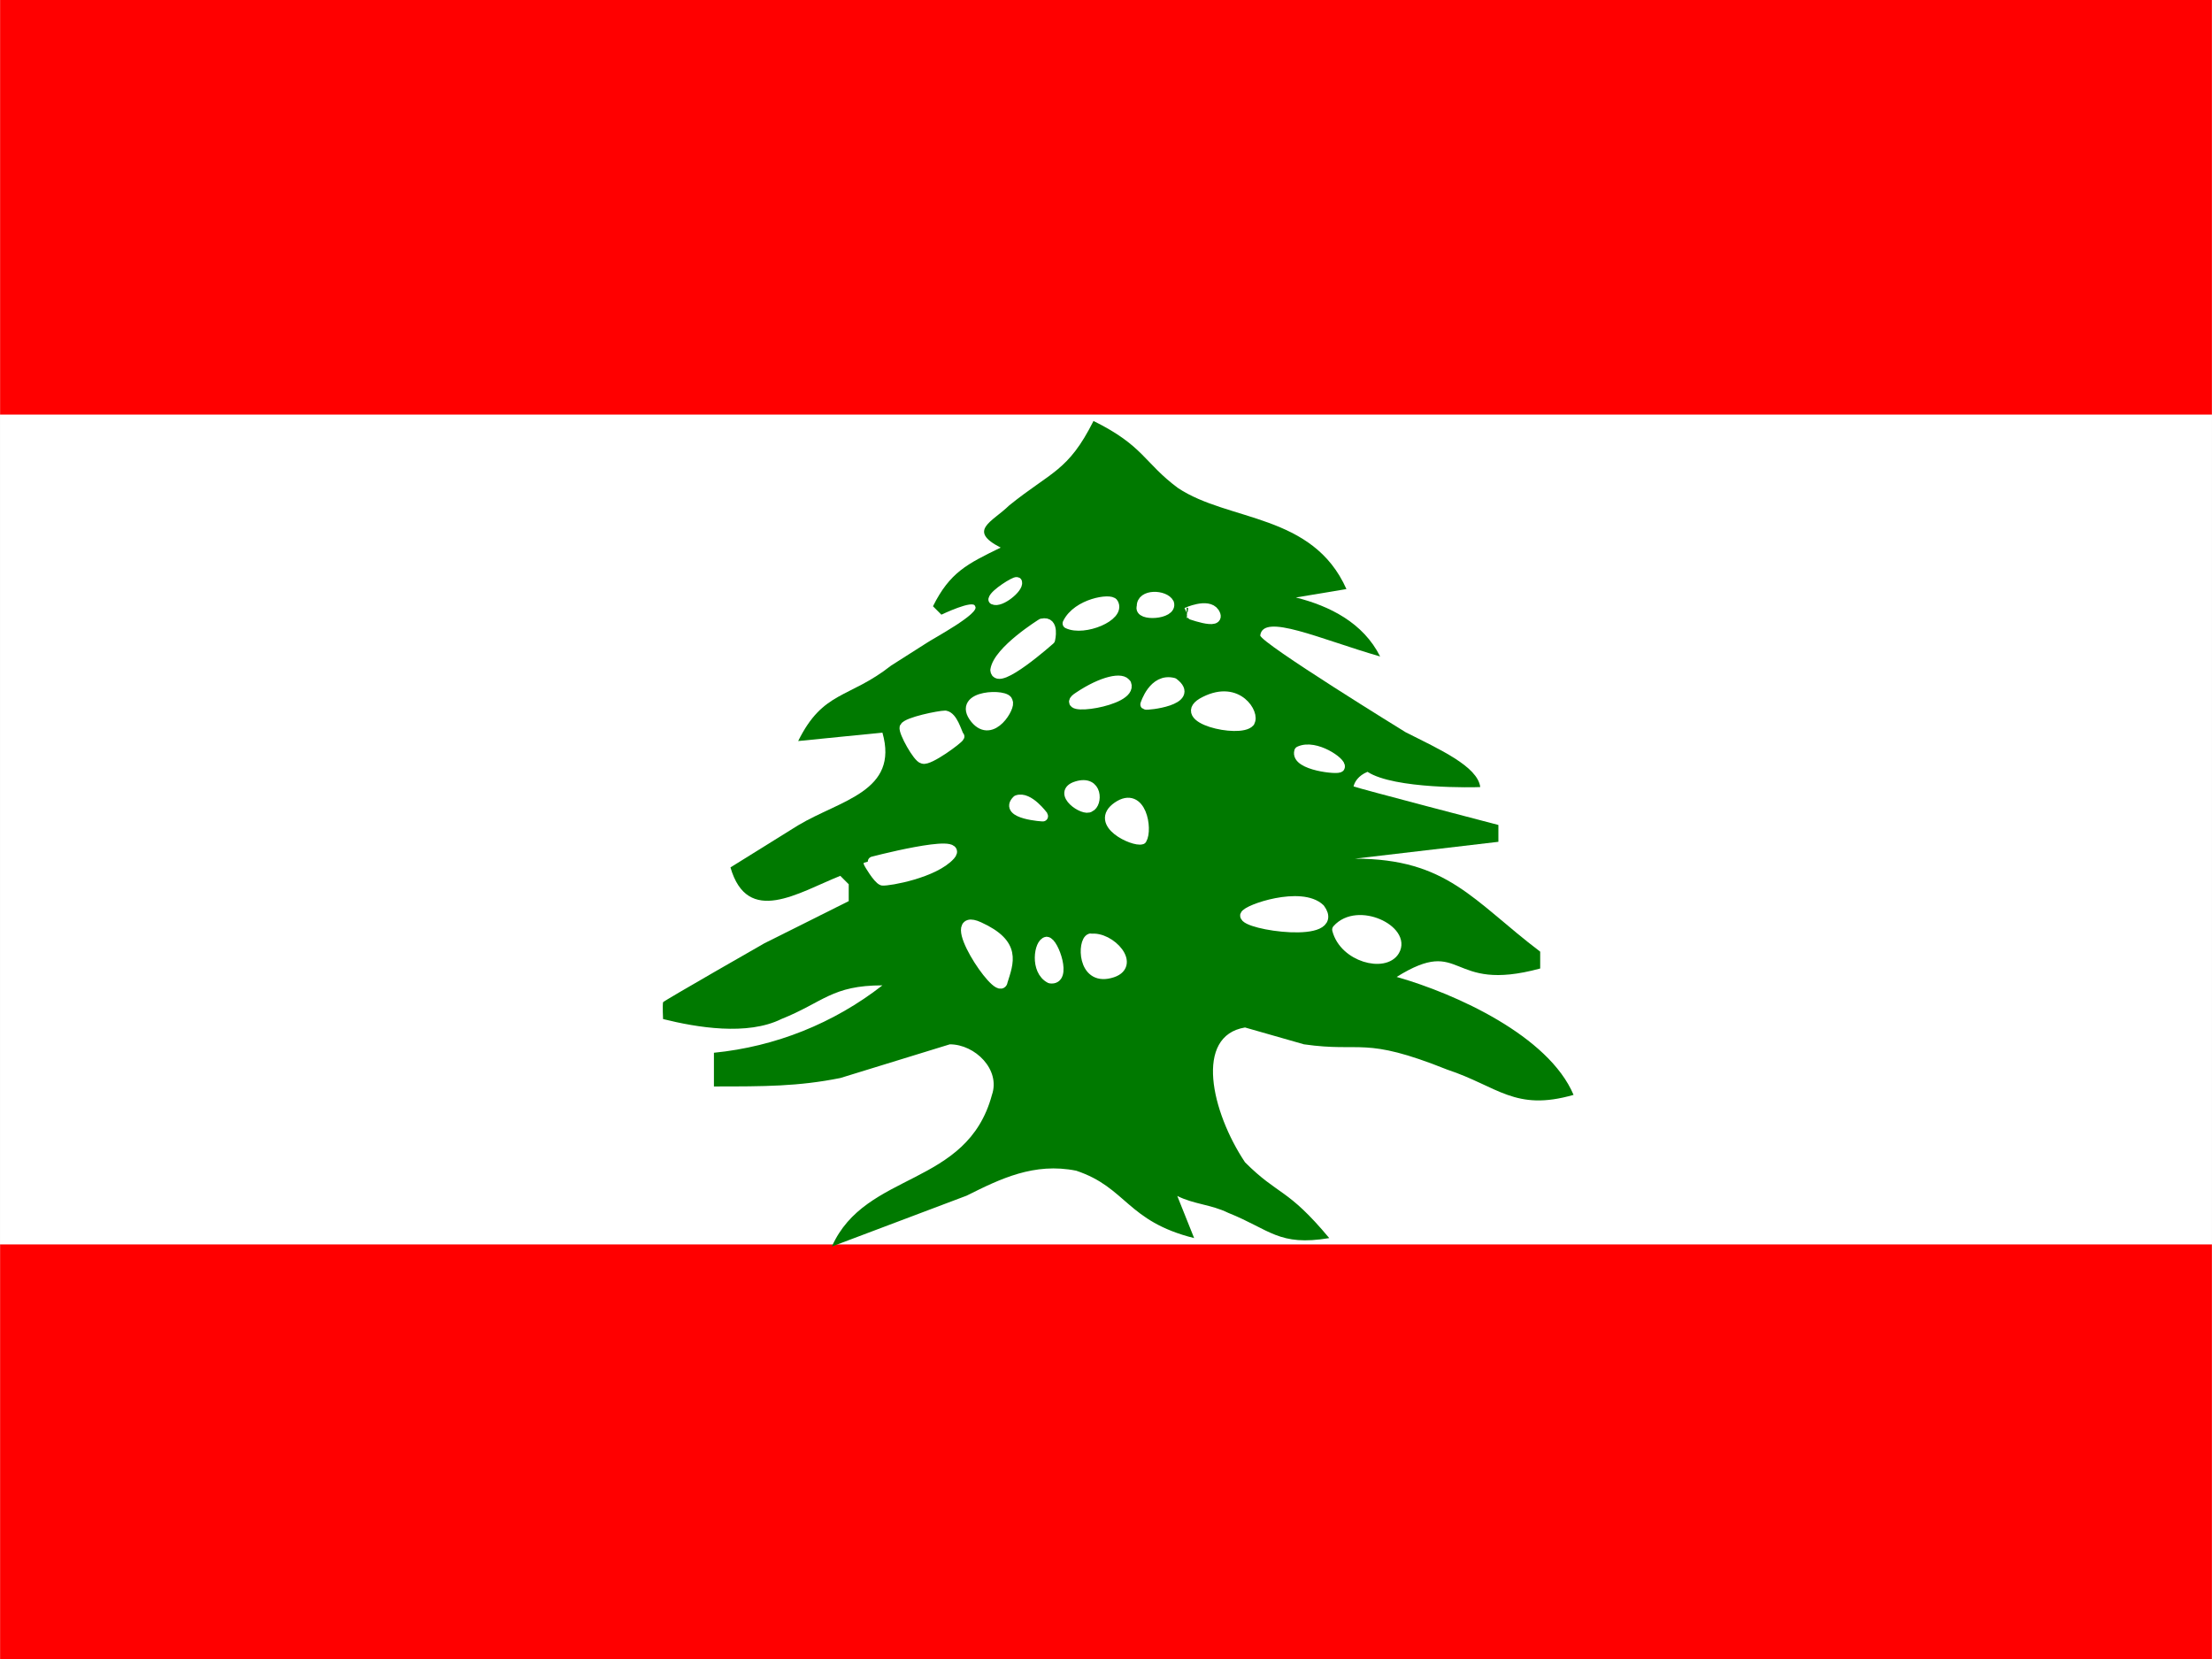
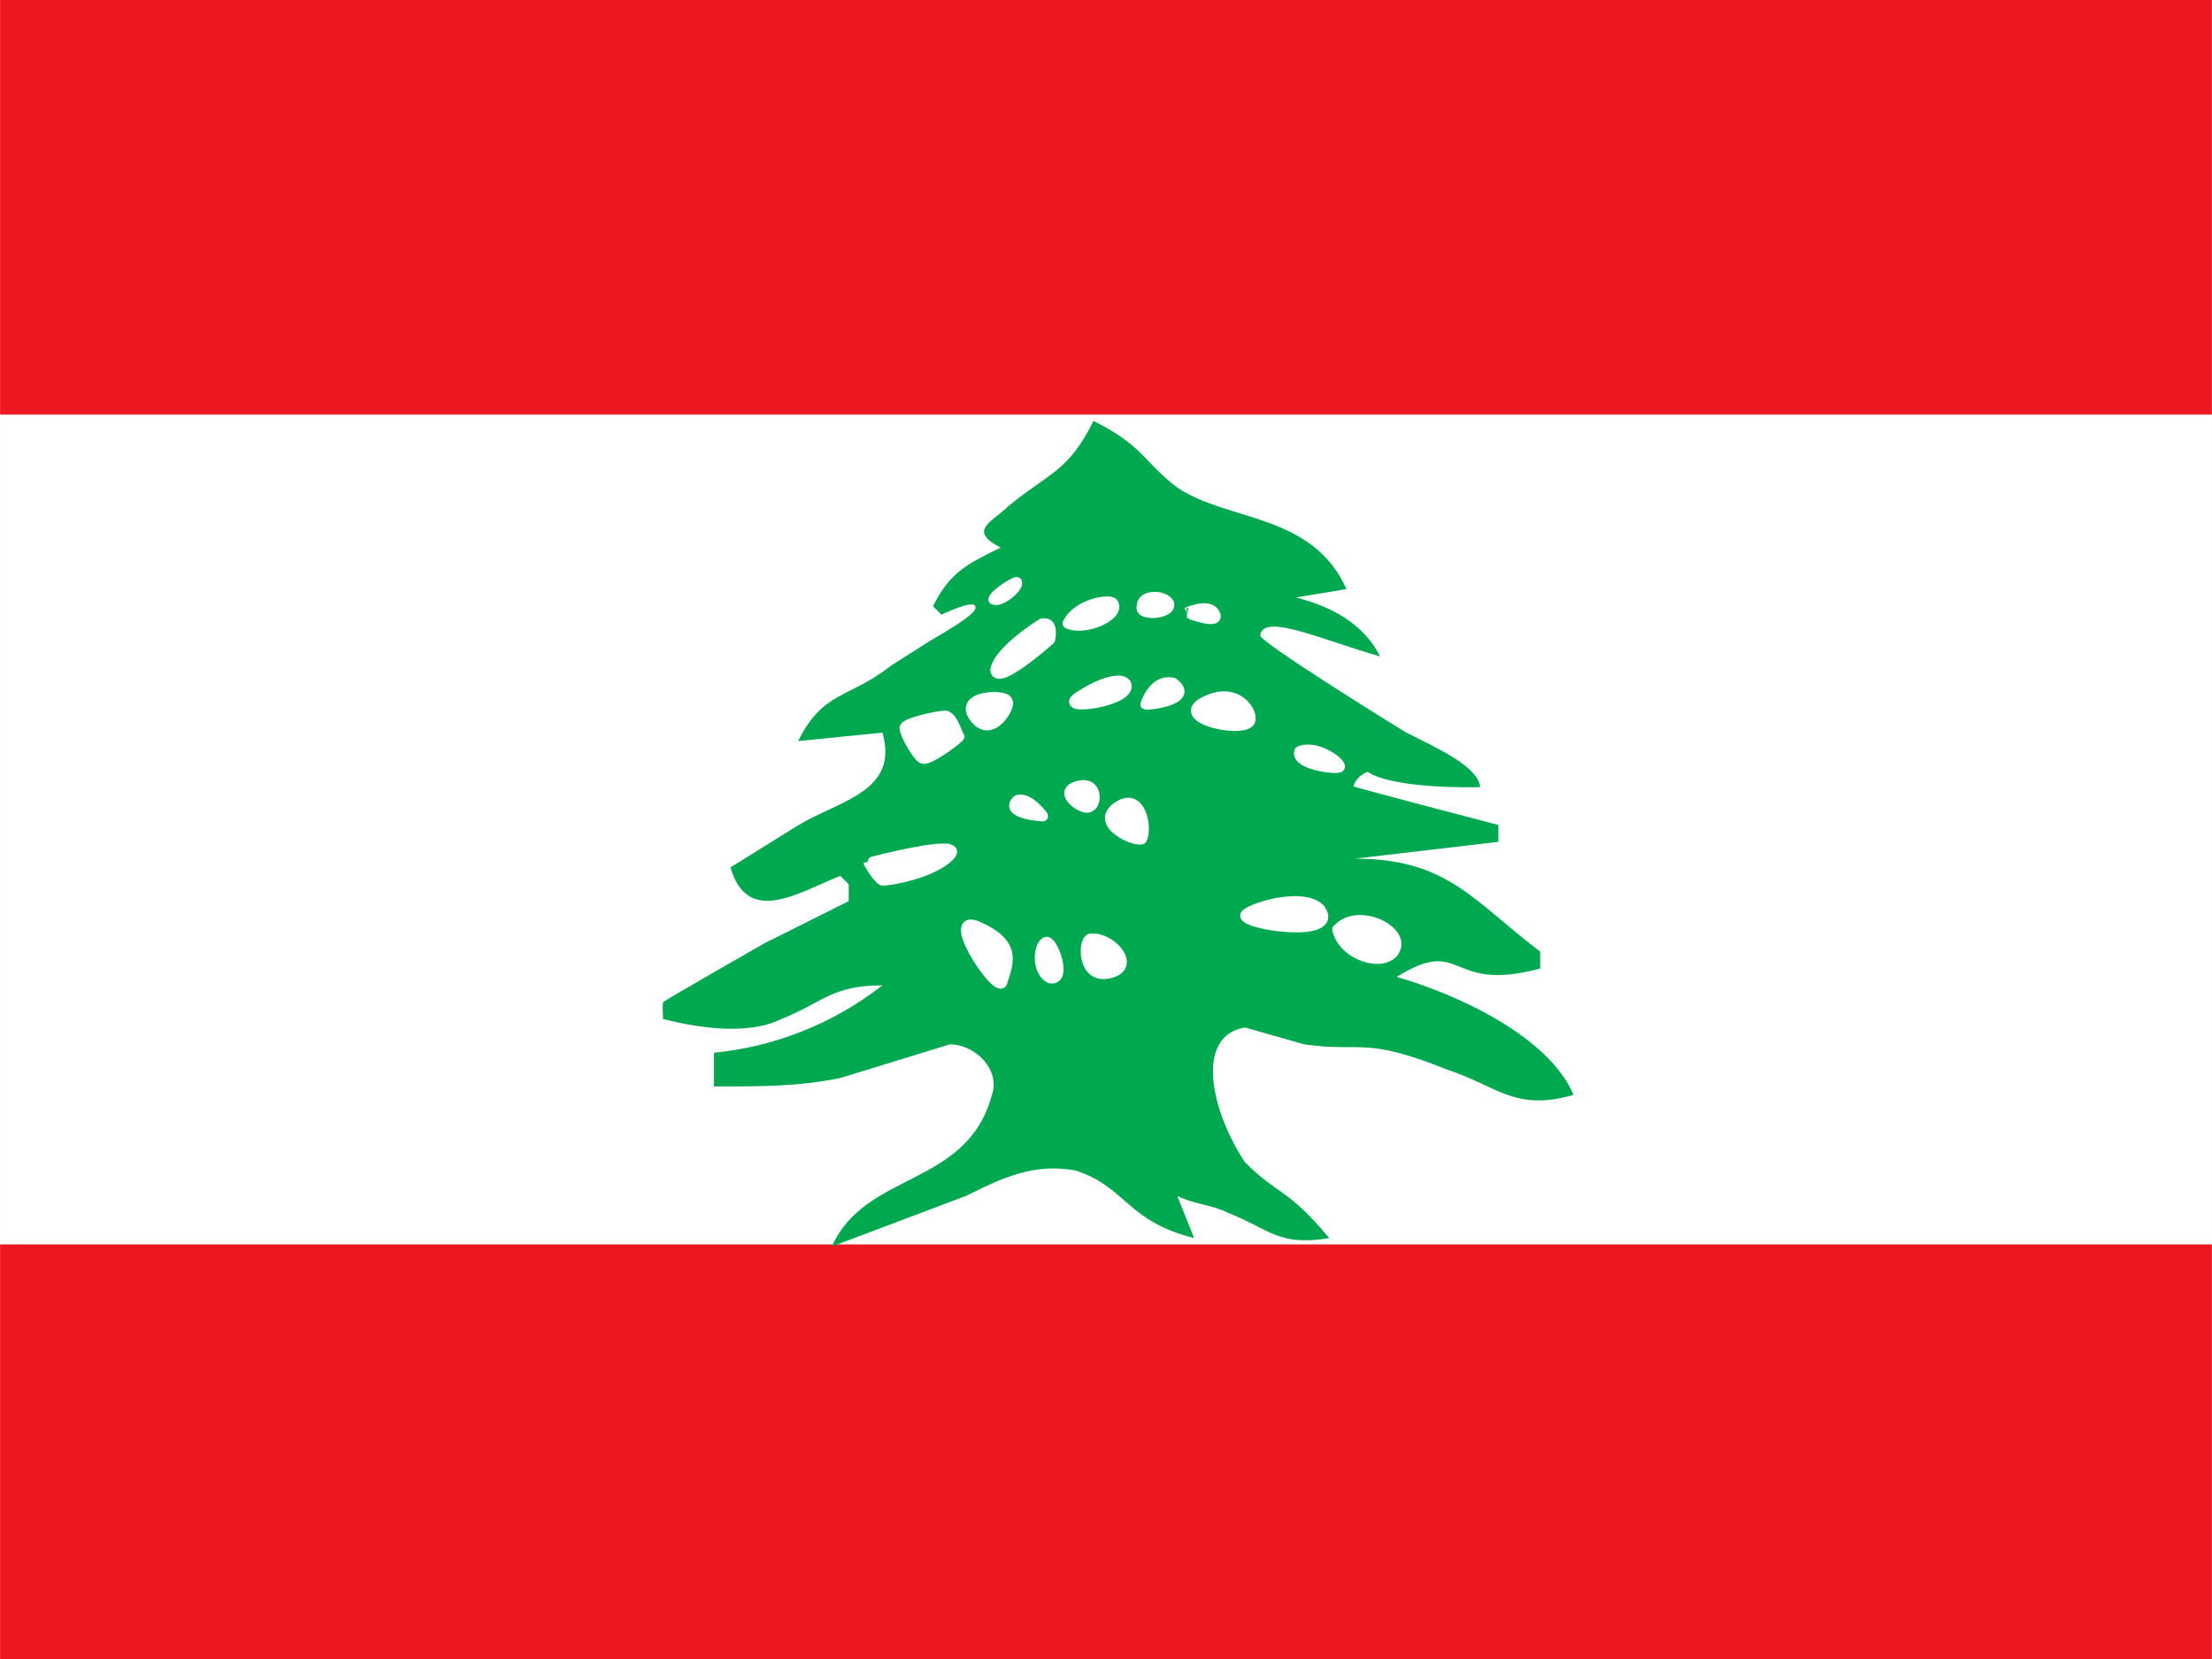
<svg xmlns="http://www.w3.org/2000/svg" id="flag-icons-lb" viewBox="0 0 640 480">
  <defs>
    <clipPath id="lb-a">
      <path fill-opacity=".7" d="M-85.3 0h682.6v512H-85.3z" />
    </clipPath>
  </defs>
  <g clip-path="url(#lb-a)" transform="translate(80) scale(.9375)">
    <g fill-rule="evenodd" stroke-width="1pt">
-       <path fill="red" d="M-128 384h768v128h-768zm0-384h768v128h-768z" />
+       <path fill="#EE161F" d="M-128 384h768v128h-768zm0-384h768v128h-768z" />
      <path fill="#fff" d="M-128 128h768v256h-768z" />
    </g>
-     <path fill="#007900" d="M252.1 130c-7.8 15.5-13 15.5-26 26-5.2 5.1-13 7.7-2.6 13-10.5 5.1-15.7 7.7-20.9 18.1l2.6 2.6s10-4.8 10.4-2.6c1.8 2.1-13 10-14.9 11.3l-11 7c-13.1 10.3-21 7.7-28.7 23.3l26-2.6c5.2 18.2-13 20.8-26 28.6l-20.9 13c5.3 18.2 20.9 7.8 33.9 2.6l2.6 2.6v5.2l-26 13s-30.8 17.6-31.3 18.2c-.2 1 0 5.2 0 5.2 10.4 2.6 26 5.2 36.5 0 13-5.2 15.6-10.4 31.2-10.4a100.6 100.6 0 0 1-52 20.8v10.4c15.6 0 26 0 39-2.6l33.8-10.4c7.8 0 15.7 7.8 13 15.6-7.7 28.6-39 23.4-49.4 46.8L213 369c10.4-5.2 20.8-10.3 33.8-7.7 15.6 5.2 15.6 15.6 36.4 20.8l-5.2-13c5.2 2.6 10.4 2.6 15.7 5.2 13 5.2 15.6 10.4 31.2 7.8-13-15.6-15.6-13-26-23.4-10.4-15.6-15.7-39 0-41.6l18.2 5.2c18.2 2.6 18.2-2.6 44.2 7.8 15.7 5.2 20.9 13 39 7.8-7.7-18.2-36.3-31.2-54.6-36.4 20.9-13 15.6 5.2 44.3-2.6v-5.2C369.3 278 361.4 265 332.8 265l44.3-5.2v-5.2s-43.7-11.4-44.7-11.9c.3-1.3 1.4-3.3 4.3-4.5 8.3 5.4 33.3 4.8 34.8 4.7-.8-6.4-12.7-11.7-23-16.9 0 0-44.7-27.5-44.9-29.9.9-7 18.3 1.1 37 6.5-5.2-10.4-15.6-15.6-26-18.2l15.6-2.6c-10.4-23.4-36.4-20.8-52-31.2-10.5-7.8-10.5-13-26.1-20.7z" />
+     <path fill="#00A850" d="M252.1 130c-7.8 15.5-13 15.5-26 26-5.2 5.1-13 7.7-2.6 13-10.5 5.1-15.7 7.7-20.9 18.1l2.6 2.6s10-4.8 10.4-2.6c1.8 2.1-13 10-14.9 11.3l-11 7c-13.1 10.3-21 7.7-28.7 23.3l26-2.6c5.2 18.2-13 20.8-26 28.6l-20.9 13c5.3 18.2 20.9 7.8 33.9 2.6l2.6 2.6v5.2l-26 13s-30.8 17.6-31.3 18.2c-.2 1 0 5.2 0 5.2 10.4 2.6 26 5.2 36.5 0 13-5.2 15.6-10.4 31.2-10.4a100.6 100.6 0 0 1-52 20.8v10.4c15.6 0 26 0 39-2.6l33.8-10.4c7.8 0 15.7 7.8 13 15.6-7.7 28.6-39 23.4-49.4 46.8L213 369c10.4-5.2 20.8-10.3 33.8-7.7 15.6 5.2 15.6 15.6 36.4 20.8l-5.2-13c5.2 2.6 10.4 2.6 15.7 5.2 13 5.2 15.6 10.4 31.2 7.8-13-15.6-15.6-13-26-23.4-10.4-15.6-15.7-39 0-41.6l18.2 5.2c18.2 2.6 18.2-2.6 44.2 7.8 15.7 5.2 20.9 13 39 7.8-7.7-18.2-36.3-31.2-54.6-36.4 20.9-13 15.6 5.2 44.3-2.6v-5.2C369.3 278 361.4 265 332.8 265l44.3-5.2v-5.2s-43.7-11.4-44.7-11.9c.3-1.3 1.4-3.3 4.3-4.5 8.3 5.4 33.3 4.8 34.8 4.7-.8-6.4-12.7-11.7-23-16.9 0 0-44.7-27.5-44.9-29.9.9-7 18.3 1.1 37 6.5-5.2-10.4-15.6-15.6-26-18.2l15.6-2.6c-10.4-23.4-36.4-20.8-52-31.2-10.5-7.8-10.5-13-26.1-20.7z" />
    <path fill="#fff" fill-rule="evenodd" stroke="#fff" stroke-linecap="round" stroke-linejoin="round" stroke-width="3.2" d="M224 303c1.9-6.1 4.4-11.6-7.2-16.9-11.6-5.3 5.8 21.1 7.2 17zm13.7-12.3c-2.3.3-3.6 8.8 1.1 11.2 5.2.8 1-11.1-1.1-11.2zm13.5-1c-2.4.8-2.5 12.8 6 10.6 8.6-2.1 0-11.5-6-10.5zM267 259c1.8-3-.1-15-7.4-10-7.4 5.1 5 10.8 7.4 10zm-16-10c2.3-.9 2.5-8.3-4-6.3-6.3 1.9 2.3 7.8 4 6.3zm-14.4 2.9s-4.5-6.2-8-4.9c-4.3 4.2 8.3 5 8 4.9zM187 271.7c1.9.2 16-2.3 20.9-7.8 4.9-5.5-25.1 2.3-25.1 2.4 0 .1 2.8 4.9 4.2 5.4zm141.1-35c.7-1.3-7.5-7.1-12.4-4.8-1.3 4.3 12.4 5.7 12.4 4.8zm-27.8-14c1.6-2.2-3.5-11.3-13.7-6.2-10.2 5 10.7 9.8 13.7 6.3zm-32.1-5.3s2.5-8.2 8.6-6.6c7 5.3-8.3 6.9-8.6 6.6zm-6-6.2c-1-2.3-7.3-1-14.6 3.9-7.4 4.7 16.8 1.4 14.6-4zm18.7-22.1s6.5-3 8.5 0c2.7 4.3-8.6 0-8.5 0zm-5.5-2.9c-1.3-2.6-8.5-2.9-8.3 1-1.2 3 9.4 2.4 8.3-1zm-17.2 0c-.7-1.5-11 0-14 6.2 5 2.4 16.3-2.3 14-6.2zm-22 6.3s-13.4 8.3-14.3 14.3c.4 5.2 16.8-9.4 16.8-9.4s1.4-5.8-2.4-4.9zm-14.9-7.5c.4-1.7 6.7-5.6 7.2-5.3.5 1.7-5.1 6.3-7.2 5.3zm4.3 31.6c.3-2.5-16-2.3-9.9 5.2 5.2 6.3 11-4.1 9.9-5.2zm-15 10.7c-.8-1.6-2-6-4.2-6.4-1.9 0-11.7 2-12.5 3.6-.4 1.3 4.1 9.4 5.6 9.6 1.8.7 10.9-6 11.2-6.8zm88.4 55.2c.5-1.8 17.3-7.5 23-2 6.8 9.3-23.4 5-23 2zm46 10.9c3.7-6.2-11.3-13.6-17.6-6.5 2.2 8.5 14.6 11.6 17.6 6.5z" />
  </g>
</svg>
